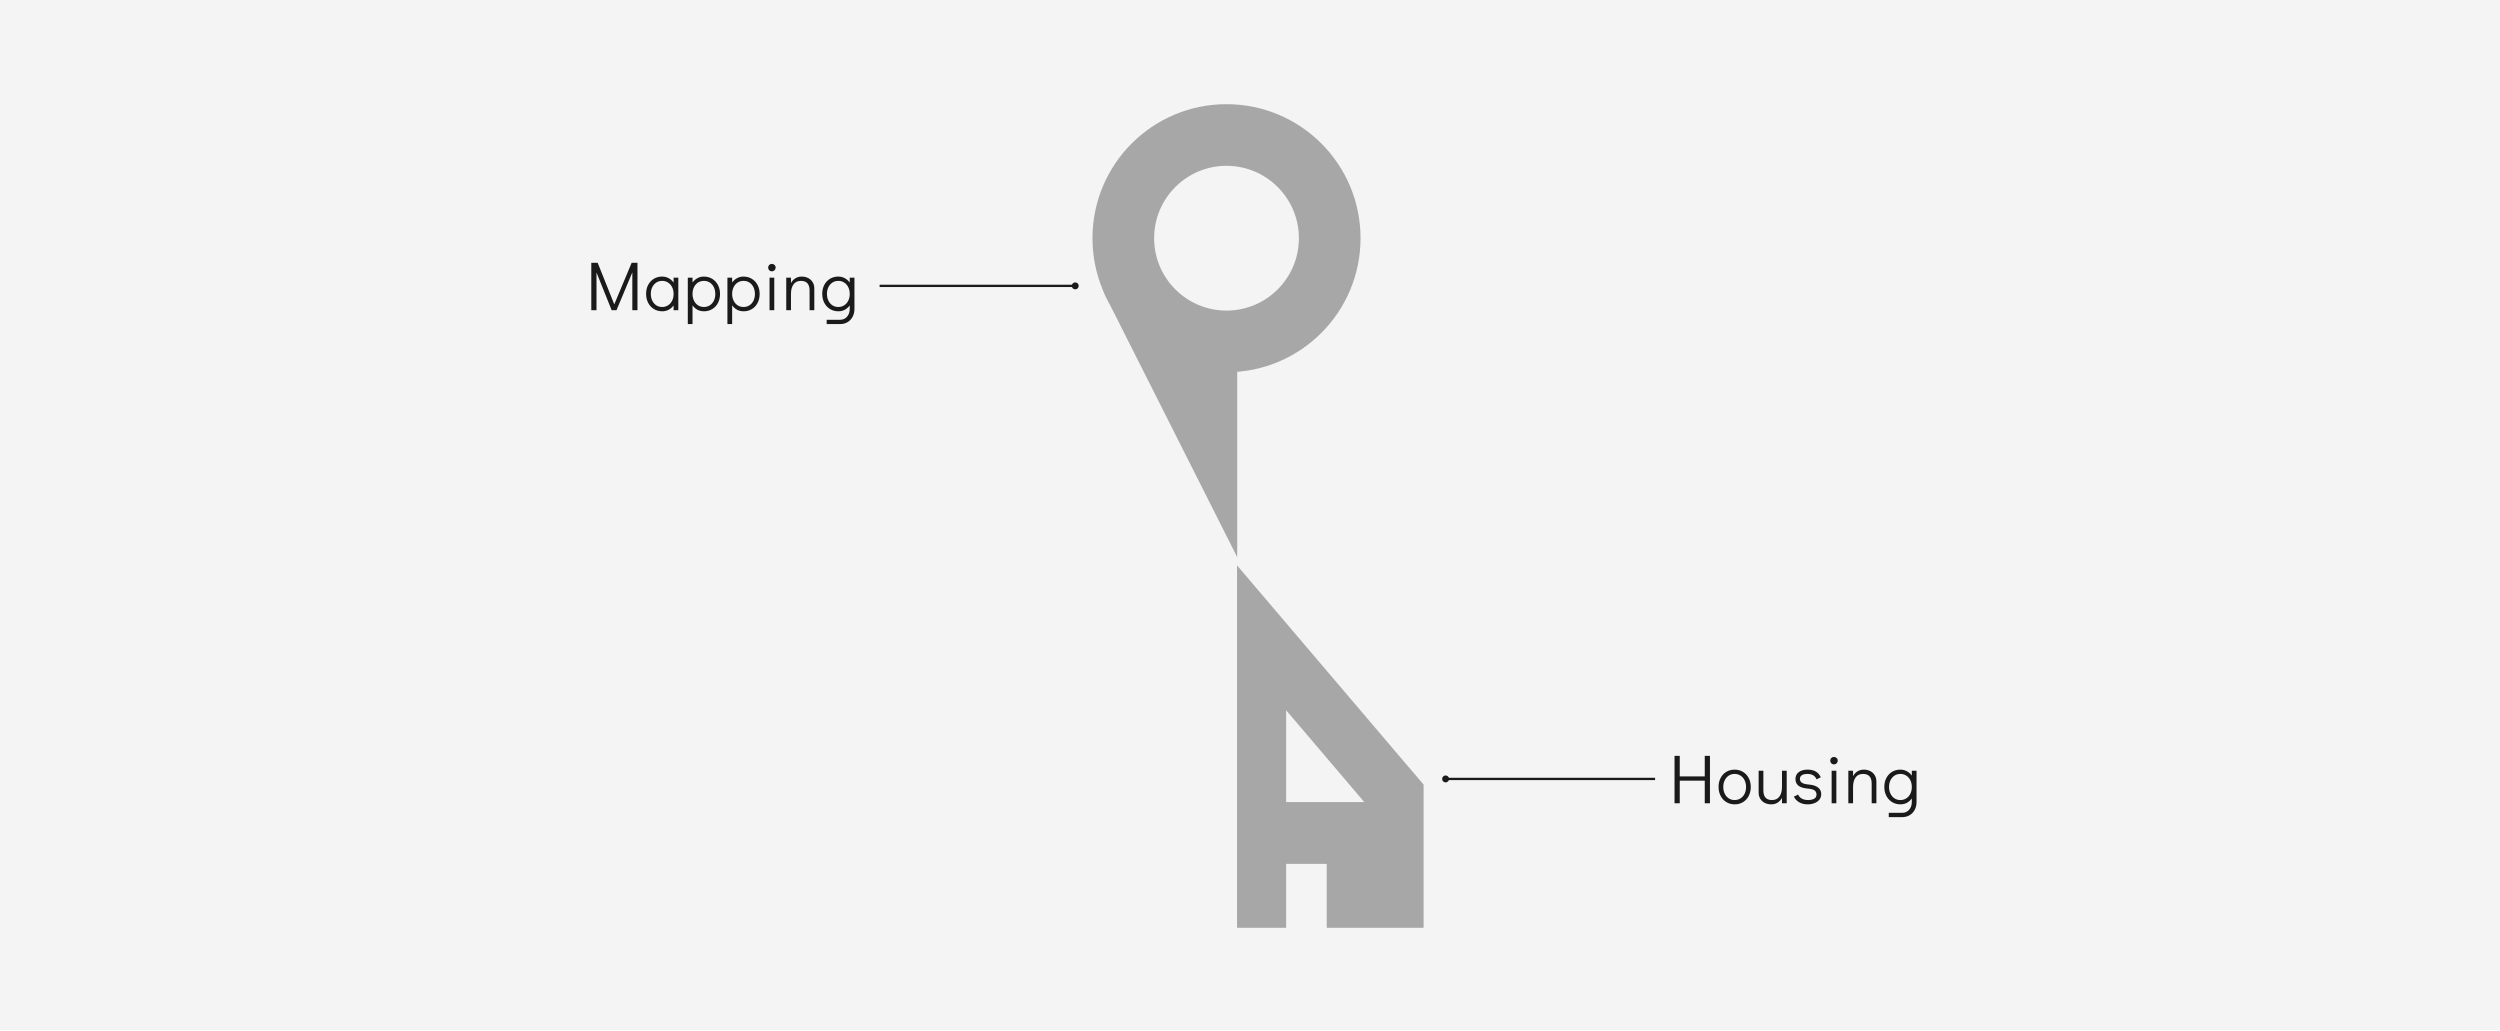
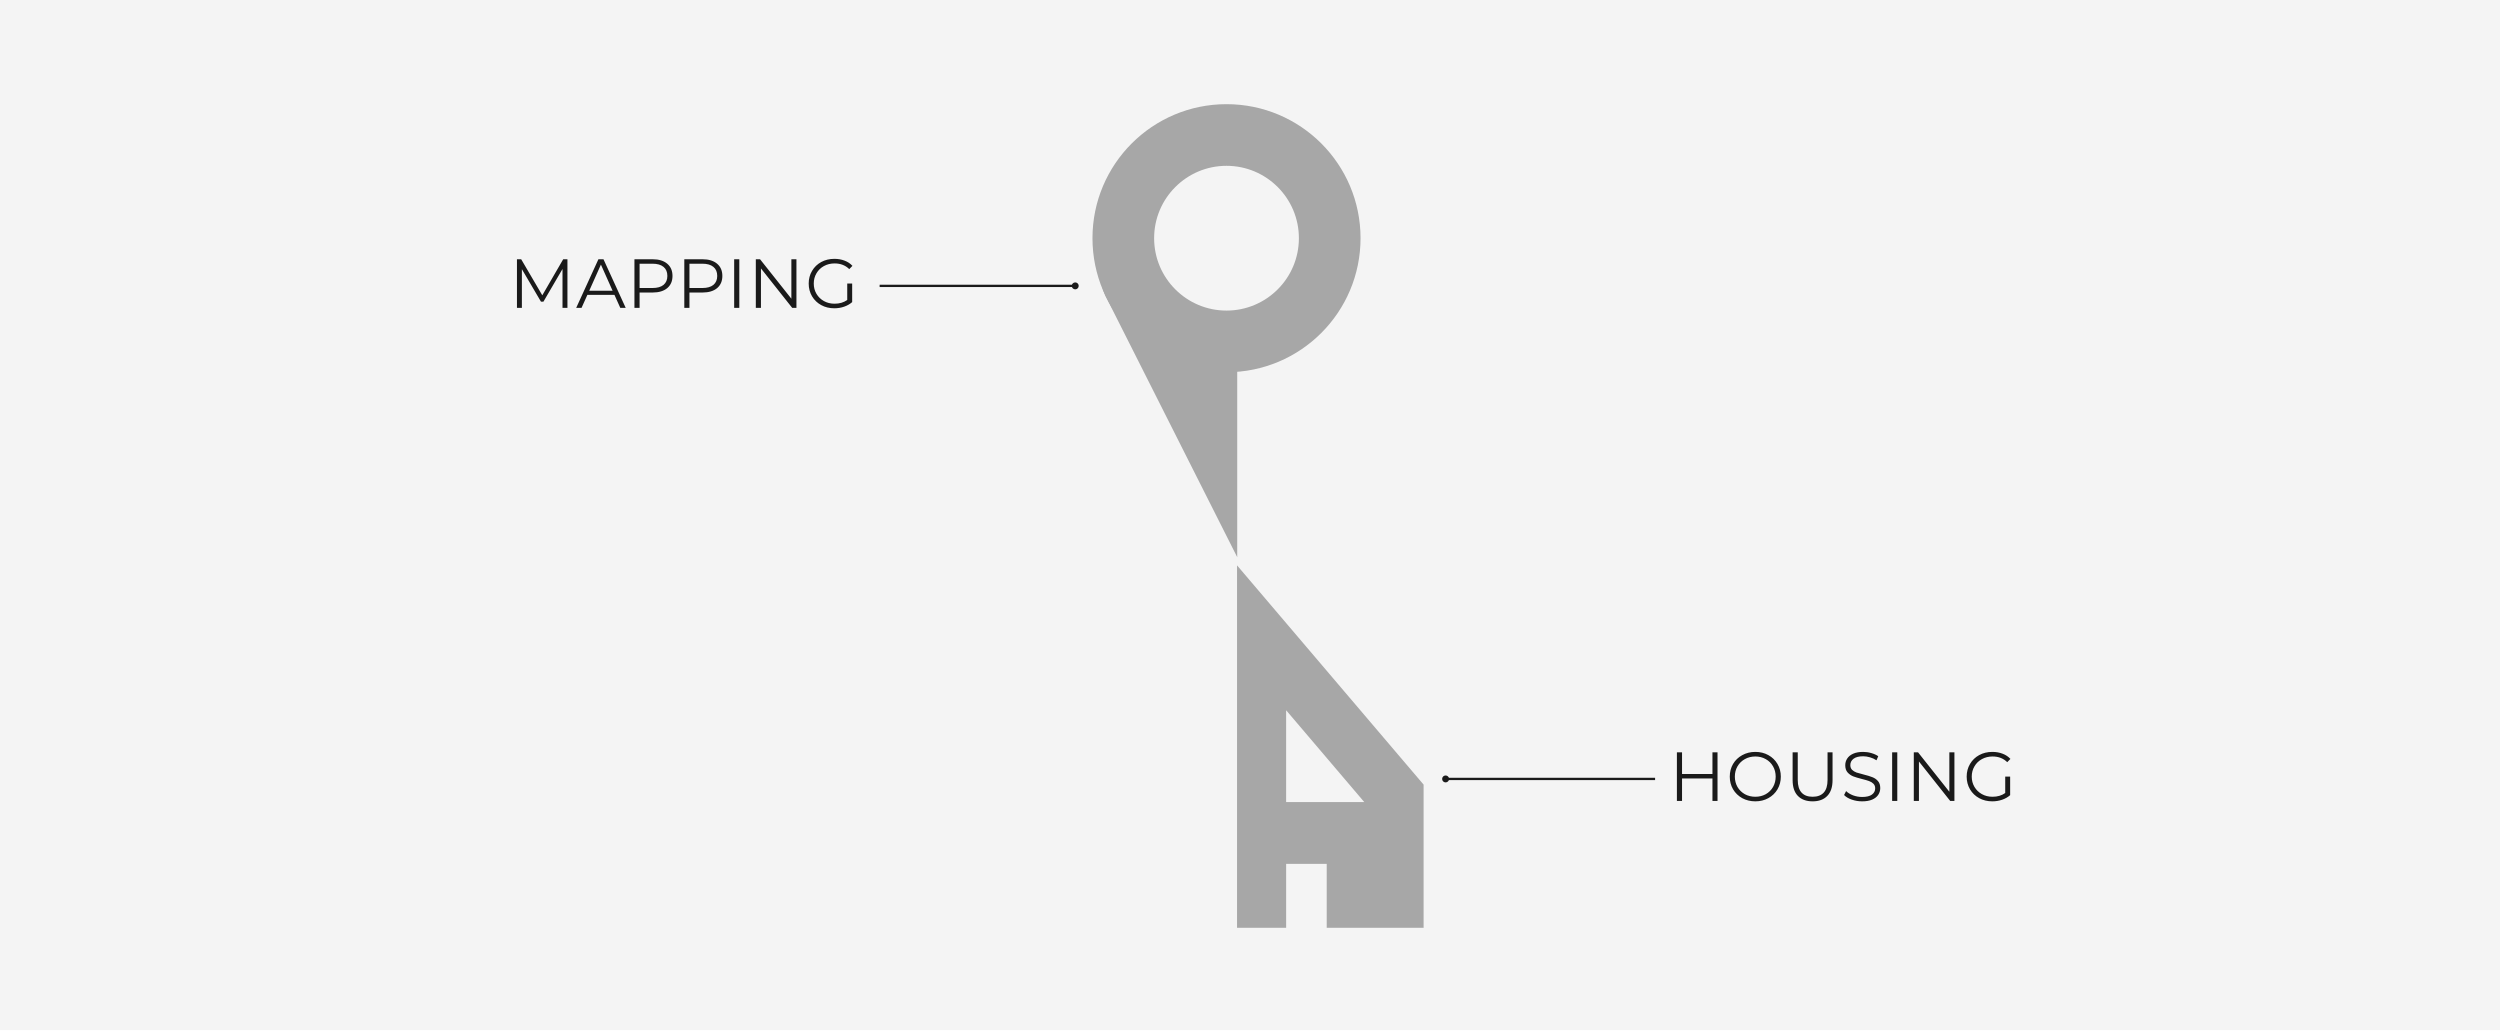
<svg xmlns="http://www.w3.org/2000/svg" width="1080" height="445" viewBox="0 0 1080 445" fill="none">
  <rect width="1080" height="445" fill="#F4F4F4" />
-   <path d="M723.4 347V326.54H725.65V335.39H736.45V326.54H738.7V347H736.45V337.25H725.65V347H723.4ZM749.408 347.48C748.068 347.48 746.868 347.16 745.808 346.52C744.748 345.88 743.918 344.99 743.318 343.85C742.718 342.69 742.418 341.39 742.418 339.95C742.418 338.51 742.708 337.23 743.288 336.11C743.888 334.97 744.708 334.08 745.748 333.44C746.808 332.8 748.008 332.48 749.348 332.48C750.688 332.48 751.888 332.8 752.948 333.44C754.008 334.08 754.838 334.97 755.438 336.11C756.038 337.25 756.338 338.54 756.338 339.98C756.338 341.42 756.038 342.71 755.438 343.85C754.858 344.99 754.038 345.88 752.978 346.52C751.938 347.16 750.748 347.48 749.408 347.48ZM749.348 345.62C750.308 345.62 751.158 345.38 751.898 344.9C752.658 344.42 753.248 343.75 753.668 342.89C754.088 342.03 754.298 341.06 754.298 339.98C754.298 338.9 754.088 337.93 753.668 337.07C753.248 336.21 752.658 335.54 751.898 335.06C751.158 334.58 750.308 334.34 749.348 334.34C748.408 334.34 747.568 334.58 746.828 335.06C746.088 335.54 745.508 336.21 745.088 337.07C744.668 337.91 744.458 338.87 744.458 339.95C744.458 341.05 744.668 342.03 745.088 342.89C745.508 343.75 746.088 344.42 746.828 344.9C747.568 345.38 748.408 345.62 749.348 345.62ZM771.855 332.96V347H769.815V344.66C769.335 345.56 768.695 346.26 767.895 346.76C767.115 347.24 766.205 347.48 765.165 347.48C764.185 347.48 763.275 347.28 762.435 346.88C761.615 346.48 760.955 345.89 760.455 345.11C759.975 344.33 759.735 343.41 759.735 342.35V332.96H761.775V341.45C761.775 344.23 763.015 345.62 765.495 345.62C766.935 345.62 768.015 345.11 768.735 344.09C769.455 343.07 769.815 341.7 769.815 339.98V332.96H771.855ZM780.888 347.48C779.528 347.48 778.328 347.19 777.288 346.61C776.268 346.03 775.488 345.21 774.948 344.15L776.778 343.25C777.518 344.83 778.968 345.62 781.128 345.62C782.168 345.62 783.028 345.43 783.708 345.05C784.388 344.67 784.728 344.08 784.728 343.28C784.728 342.46 784.448 341.85 783.888 341.45C783.348 341.05 782.388 340.79 781.008 340.67C779.088 340.51 777.708 340.08 776.868 339.38C776.048 338.68 775.638 337.75 775.638 336.59C775.638 335.29 776.108 334.28 777.048 333.56C777.988 332.84 779.278 332.48 780.918 332.48C783.698 332.48 785.588 333.58 786.588 335.78L784.758 336.68C784.418 335.88 783.918 335.29 783.258 334.91C782.618 334.53 781.788 334.34 780.768 334.34C779.728 334.34 778.928 334.53 778.368 334.91C777.828 335.29 777.558 335.83 777.558 336.53C777.558 337.19 777.848 337.73 778.428 338.15C779.028 338.55 780.048 338.81 781.488 338.93C783.268 339.09 784.588 339.53 785.448 340.25C786.328 340.95 786.768 341.88 786.768 343.04C786.768 343.98 786.498 344.79 785.958 345.47C785.418 346.13 784.698 346.63 783.798 346.97C782.898 347.31 781.928 347.48 780.888 347.48ZM791.264 347V332.96H793.304V347H791.264ZM792.284 330.23C791.824 330.23 791.434 330.07 791.114 329.75C790.814 329.43 790.664 329.04 790.664 328.58C790.664 328.14 790.814 327.77 791.114 327.47C791.434 327.15 791.824 326.99 792.284 326.99C792.724 326.99 793.104 327.15 793.424 327.47C793.744 327.77 793.904 328.15 793.904 328.61C793.904 329.05 793.744 329.43 793.424 329.75C793.104 330.07 792.724 330.23 792.284 330.23ZM805.172 332.48C806.152 332.48 807.052 332.68 807.872 333.08C808.712 333.48 809.372 334.07 809.852 334.85C810.352 335.63 810.602 336.55 810.602 337.61V347H808.562V338.51C808.562 335.73 807.322 334.34 804.842 334.34C803.402 334.34 802.322 334.85 801.602 335.87C800.882 336.89 800.522 338.26 800.522 339.98V347H798.482V332.96H800.522V335.3C801.002 334.4 801.632 333.71 802.412 333.23C803.212 332.73 804.132 332.48 805.172 332.48ZM827.945 332.96V346.46C827.945 347.72 827.685 348.84 827.165 349.82C826.645 350.82 825.915 351.6 824.975 352.16C824.035 352.72 822.965 353 821.765 353H815.945V351.14H821.765C822.985 351.14 823.975 350.7 824.735 349.82C825.515 348.94 825.905 347.82 825.905 346.46V344.93C825.325 345.73 824.615 346.36 823.775 346.82C822.935 347.26 822.015 347.48 821.015 347.48C819.675 347.48 818.475 347.16 817.415 346.52C816.355 345.88 815.525 344.99 814.925 343.85C814.325 342.71 814.025 341.41 814.025 339.95C814.025 338.51 814.315 337.23 814.895 336.11C815.495 334.97 816.315 334.08 817.355 333.44C818.415 332.8 819.615 332.48 820.955 332.48C821.975 332.48 822.905 332.71 823.745 333.17C824.605 333.61 825.325 334.24 825.905 335.06V332.96H827.945ZM820.955 345.62C821.915 345.62 822.765 345.38 823.505 344.9C824.265 344.42 824.855 343.75 825.275 342.89C825.695 342.03 825.905 341.06 825.905 339.98C825.905 338.9 825.695 337.93 825.275 337.07C824.855 336.21 824.265 335.54 823.505 335.06C822.765 334.58 821.915 334.34 820.955 334.34C820.015 334.34 819.175 334.58 818.435 335.06C817.695 335.54 817.115 336.21 816.695 337.07C816.275 337.91 816.065 338.87 816.065 339.95C816.065 341.05 816.275 342.03 816.695 342.89C817.115 343.75 817.695 344.42 818.435 344.9C819.175 345.38 820.015 345.62 820.955 345.62Z" fill="#1A1A1A" />
-   <path d="M272.868 113.54H275.388V134H273.168V117.65L266.328 134H264.228L257.688 117.71V134H255.438V113.54H258.198L265.368 131.48L272.868 113.54ZM293.034 119.96V134H290.994V131.93C290.414 132.73 289.704 133.36 288.864 133.82C288.024 134.26 287.104 134.48 286.104 134.48C284.764 134.48 283.564 134.16 282.504 133.52C281.444 132.88 280.614 131.99 280.014 130.85C279.414 129.71 279.114 128.41 279.114 126.95C279.114 125.51 279.404 124.23 279.984 123.11C280.584 121.97 281.404 121.08 282.444 120.44C283.504 119.8 284.704 119.48 286.044 119.48C287.064 119.48 287.994 119.71 288.834 120.17C289.694 120.61 290.414 121.24 290.994 122.06V119.96H293.034ZM286.044 132.62C287.004 132.62 287.854 132.38 288.594 131.9C289.354 131.42 289.944 130.75 290.364 129.89C290.784 129.03 290.994 128.06 290.994 126.98C290.994 125.9 290.784 124.93 290.364 124.07C289.944 123.21 289.354 122.54 288.594 122.06C287.854 121.58 287.004 121.34 286.044 121.34C285.104 121.34 284.264 121.58 283.524 122.06C282.784 122.54 282.204 123.21 281.784 124.07C281.364 124.91 281.154 125.87 281.154 126.95C281.154 128.05 281.364 129.03 281.784 129.89C282.204 130.75 282.784 131.42 283.524 131.9C284.264 132.38 285.104 132.62 286.044 132.62ZM304.06 119.48C305.4 119.48 306.6 119.8 307.66 120.44C308.72 121.08 309.55 121.97 310.15 123.11C310.75 124.25 311.05 125.55 311.05 127.01C311.05 128.45 310.75 129.74 310.15 130.88C309.57 132 308.75 132.88 307.69 133.52C306.65 134.16 305.46 134.48 304.12 134.48C303.1 134.48 302.16 134.26 301.3 133.82C300.46 133.36 299.75 132.72 299.17 131.9V140H297.13V119.96H299.17V122.03C299.75 121.23 300.46 120.61 301.3 120.17C302.14 119.71 303.06 119.48 304.06 119.48ZM304.12 132.62C305.06 132.62 305.9 132.38 306.64 131.9C307.38 131.42 307.96 130.76 308.38 129.92C308.8 129.06 309.01 128.09 309.01 127.01C309.01 125.91 308.8 124.93 308.38 124.07C307.96 123.21 307.38 122.54 306.64 122.06C305.9 121.58 305.06 121.34 304.12 121.34C303.16 121.34 302.3 121.58 301.54 122.06C300.8 122.54 300.22 123.21 299.8 124.07C299.38 124.93 299.17 125.9 299.17 126.98C299.17 128.06 299.38 129.03 299.8 129.89C300.22 130.75 300.8 131.42 301.54 131.9C302.3 132.38 303.16 132.62 304.12 132.62ZM321.177 119.48C322.517 119.48 323.717 119.8 324.777 120.44C325.837 121.08 326.667 121.97 327.267 123.11C327.867 124.25 328.167 125.55 328.167 127.01C328.167 128.45 327.867 129.74 327.267 130.88C326.687 132 325.867 132.88 324.807 133.52C323.767 134.16 322.577 134.48 321.237 134.48C320.217 134.48 319.277 134.26 318.417 133.82C317.577 133.36 316.867 132.72 316.287 131.9V140H314.247V119.96H316.287V122.03C316.867 121.23 317.577 120.61 318.417 120.17C319.257 119.71 320.177 119.48 321.177 119.48ZM321.237 132.62C322.177 132.62 323.017 132.38 323.757 131.9C324.497 131.42 325.077 130.76 325.497 129.92C325.917 129.06 326.127 128.09 326.127 127.01C326.127 125.91 325.917 124.93 325.497 124.07C325.077 123.21 324.497 122.54 323.757 122.06C323.017 121.58 322.177 121.34 321.237 121.34C320.277 121.34 319.417 121.58 318.657 122.06C317.917 122.54 317.337 123.21 316.917 124.07C316.497 124.93 316.287 125.9 316.287 126.98C316.287 128.06 316.497 129.03 316.917 129.89C317.337 130.75 317.917 131.42 318.657 131.9C319.417 132.38 320.277 132.62 321.237 132.62ZM332.443 134V119.96H334.483V134H332.443ZM333.463 117.23C333.003 117.23 332.613 117.07 332.293 116.75C331.993 116.43 331.843 116.04 331.843 115.58C331.843 115.14 331.993 114.77 332.293 114.47C332.613 114.15 333.003 113.99 333.463 113.99C333.903 113.99 334.283 114.15 334.603 114.47C334.923 114.77 335.083 115.15 335.083 115.61C335.083 116.05 334.923 116.43 334.603 116.75C334.283 117.07 333.903 117.23 333.463 117.23ZM346.35 119.48C347.33 119.48 348.23 119.68 349.05 120.08C349.89 120.48 350.55 121.07 351.03 121.85C351.53 122.63 351.78 123.55 351.78 124.61V134H349.74V125.51C349.74 122.73 348.5 121.34 346.02 121.34C344.58 121.34 343.5 121.85 342.78 122.87C342.06 123.89 341.7 125.26 341.7 126.98V134H339.66V119.96H341.7V122.3C342.18 121.4 342.81 120.71 343.59 120.23C344.39 119.73 345.31 119.48 346.35 119.48ZM369.124 119.96V133.46C369.124 134.72 368.864 135.84 368.344 136.82C367.824 137.82 367.094 138.6 366.154 139.16C365.214 139.72 364.144 140 362.944 140H357.124V138.14H362.944C364.164 138.14 365.154 137.7 365.914 136.82C366.694 135.94 367.084 134.82 367.084 133.46V131.93C366.504 132.73 365.794 133.36 364.954 133.82C364.114 134.26 363.194 134.48 362.194 134.48C360.854 134.48 359.654 134.16 358.594 133.52C357.534 132.88 356.704 131.99 356.104 130.85C355.504 129.71 355.204 128.41 355.204 126.95C355.204 125.51 355.494 124.23 356.074 123.11C356.674 121.97 357.494 121.08 358.534 120.44C359.594 119.8 360.794 119.48 362.134 119.48C363.154 119.48 364.084 119.71 364.924 120.17C365.784 120.61 366.504 121.24 367.084 122.06V119.96H369.124ZM362.134 132.62C363.094 132.62 363.944 132.38 364.684 131.9C365.444 131.42 366.034 130.75 366.454 129.89C366.874 129.03 367.084 128.06 367.084 126.98C367.084 125.9 366.874 124.93 366.454 124.07C366.034 123.21 365.444 122.54 364.684 122.06C363.944 121.58 363.094 121.34 362.134 121.34C361.194 121.34 360.354 121.58 359.614 122.06C358.874 122.54 358.294 123.21 357.874 124.07C357.454 124.91 357.244 125.87 357.244 126.95C357.244 128.05 357.454 129.03 357.874 129.89C358.294 130.75 358.874 131.42 359.614 131.9C360.354 132.38 361.194 132.62 362.134 132.62Z" fill="#1A1A1A" />
+   <path d="M741.97 325V346H739.78V336.31H726.64V346H724.42V325H726.64V334.36H739.78V325H741.97ZM758.304 346.18C756.224 346.18 754.334 345.72 752.634 344.8C750.954 343.86 749.634 342.58 748.674 340.96C747.734 339.34 747.264 337.52 747.264 335.5C747.264 333.48 747.734 331.66 748.674 330.04C749.634 328.42 750.954 327.15 752.634 326.23C754.334 325.29 756.224 324.82 758.304 324.82C760.384 324.82 762.254 325.28 763.914 326.2C765.594 327.12 766.914 328.4 767.874 330.04C768.834 331.66 769.314 333.48 769.314 335.5C769.314 337.52 768.834 339.35 767.874 340.99C766.914 342.61 765.594 343.88 763.914 344.8C762.254 345.72 760.384 346.18 758.304 346.18ZM758.304 344.2C759.964 344.2 761.464 343.83 762.804 343.09C764.144 342.33 765.194 341.29 765.954 339.97C766.714 338.63 767.094 337.14 767.094 335.5C767.094 333.86 766.714 332.38 765.954 331.06C765.194 329.72 764.144 328.68 762.804 327.94C761.464 327.18 759.964 326.8 758.304 326.8C756.644 326.8 755.134 327.18 753.774 327.94C752.434 328.68 751.374 329.72 750.594 331.06C749.834 332.38 749.454 333.86 749.454 335.5C749.454 337.14 749.834 338.63 750.594 339.97C751.374 341.29 752.434 342.33 753.774 343.09C755.134 343.83 756.644 344.2 758.304 344.2ZM783.05 346.18C780.33 346.18 778.21 345.4 776.69 343.84C775.17 342.28 774.41 340.01 774.41 337.03V325H776.63V336.94C776.63 339.38 777.18 341.2 778.28 342.4C779.38 343.6 780.97 344.2 783.05 344.2C785.15 344.2 786.75 343.6 787.85 342.4C788.95 341.2 789.5 339.38 789.5 336.94V325H791.66V337.03C791.66 340.01 790.9 342.28 789.38 343.84C787.88 345.4 785.77 346.18 783.05 346.18ZM804.44 346.18C802.88 346.18 801.38 345.93 799.94 345.43C798.52 344.93 797.42 344.27 796.64 343.45L797.51 341.74C798.27 342.5 799.28 343.12 800.54 343.6C801.8 344.06 803.1 344.29 804.44 344.29C806.32 344.29 807.73 343.95 808.67 343.27C809.61 342.57 810.08 341.67 810.08 340.57C810.08 339.73 809.82 339.06 809.3 338.56C808.8 338.06 808.18 337.68 807.44 337.42C806.7 337.14 805.67 336.84 804.35 336.52C802.77 336.12 801.51 335.74 800.57 335.38C799.63 335 798.82 334.43 798.14 333.67C797.48 332.91 797.15 331.88 797.15 330.58C797.15 329.52 797.43 328.56 797.99 327.7C798.55 326.82 799.41 326.12 800.57 325.6C801.73 325.08 803.17 324.82 804.89 324.82C806.09 324.82 807.26 324.99 808.4 325.33C809.56 325.65 810.56 326.1 811.4 326.68L810.65 328.45C809.77 327.87 808.83 327.44 807.83 327.16C806.83 326.86 805.85 326.71 804.89 326.71C803.05 326.71 801.66 327.07 800.72 327.79C799.8 328.49 799.34 329.4 799.34 330.52C799.34 331.36 799.59 332.04 800.09 332.56C800.61 333.06 801.25 333.45 802.01 333.73C802.79 333.99 803.83 334.28 805.13 334.6C806.67 334.98 807.91 335.36 808.85 335.74C809.81 336.1 810.62 336.66 811.28 337.42C811.94 338.16 812.27 339.17 812.27 340.45C812.27 341.51 811.98 342.48 811.4 343.36C810.84 344.22 809.97 344.91 808.79 345.43C807.61 345.93 806.16 346.18 804.44 346.18ZM817.407 325H819.627V346H817.407V325ZM844.31 325V346H842.48L828.98 328.96V346H826.76V325H828.59L842.12 342.04V325H844.31ZM866.254 335.5H868.384V343.51C867.404 344.37 866.244 345.03 864.904 345.49C863.564 345.95 862.154 346.18 860.674 346.18C858.574 346.18 856.684 345.72 855.004 344.8C853.324 343.88 852.004 342.61 851.044 340.99C850.084 339.35 849.604 337.52 849.604 335.5C849.604 333.48 850.084 331.66 851.044 330.04C852.004 328.4 853.324 327.12 855.004 326.2C856.684 325.28 858.584 324.82 860.704 324.82C862.304 324.82 863.774 325.08 865.114 325.6C866.454 326.1 867.584 326.85 868.504 327.85L867.124 329.26C865.464 327.62 863.354 326.8 860.794 326.8C859.094 326.8 857.554 327.18 856.174 327.94C854.814 328.68 853.744 329.72 852.964 331.06C852.184 332.38 851.794 333.86 851.794 335.5C851.794 337.14 852.184 338.62 852.964 339.94C853.744 341.26 854.814 342.3 856.174 343.06C857.534 343.82 859.064 344.2 860.764 344.2C862.924 344.2 864.754 343.66 866.254 342.58V335.5Z" fill="#1A1A1A" />
+   <path d="M245.133 112V133H243.003V116.2L234.753 130.33H233.703L225.453 116.29V133H223.323V112H225.153L234.273 127.57L243.303 112H245.133ZM265.445 127.39H253.745L251.225 133H248.915L258.515 112H260.705L270.305 133H267.965L265.445 127.39ZM264.635 125.59L259.595 114.31L254.555 125.59H264.635ZM281.939 112C284.619 112 286.719 112.64 288.239 113.92C289.759 115.2 290.519 116.96 290.519 119.2C290.519 121.44 289.759 123.2 288.239 124.48C286.719 125.74 284.619 126.37 281.939 126.37H276.299V133H274.079V112H281.939ZM281.879 124.42C283.959 124.42 285.549 123.97 286.649 123.07C287.749 122.15 288.299 120.86 288.299 119.2C288.299 117.5 287.749 116.2 286.649 115.3C285.549 114.38 283.959 113.92 281.879 113.92H276.299V124.42H281.879ZM303.48 112C306.16 112 308.26 112.64 309.78 113.92C311.3 115.2 312.06 116.96 312.06 119.2C312.06 121.44 311.3 123.2 309.78 124.48C308.26 125.74 306.16 126.37 303.48 126.37H297.84V133H295.62V112H303.48ZM303.42 124.42C305.5 124.42 307.09 123.97 308.19 123.07C309.29 122.15 309.84 120.86 309.84 119.2C309.84 117.5 309.29 116.2 308.19 115.3C307.09 114.38 305.5 113.92 303.42 113.92H297.84V124.42H303.42ZM317.16 112H319.38V133H317.16V112ZM344.063 112V133H342.233L328.733 115.96V133H326.513V112H328.343L341.873 129.04V112H344.063ZM366.007 122.5H368.137V130.51C367.157 131.37 365.997 132.03 364.657 132.49C363.317 132.95 361.907 133.18 360.427 133.18C358.327 133.18 356.437 132.72 354.757 131.8C353.077 130.88 351.757 129.61 350.797 127.99C349.837 126.35 349.357 124.52 349.357 122.5C349.357 120.48 349.837 118.66 350.797 117.04C351.757 115.4 353.077 114.12 354.757 113.2C356.437 112.28 358.337 111.82 360.457 111.82C362.057 111.82 363.527 112.08 364.867 112.6C366.207 113.1 367.337 113.85 368.257 114.85L366.877 116.26C365.217 114.62 363.107 113.8 360.547 113.8C358.847 113.8 357.307 114.18 355.927 114.94C354.567 115.68 353.497 116.72 352.717 118.06C351.937 119.38 351.547 120.86 351.547 122.5C351.547 124.14 351.937 125.62 352.717 126.94C353.497 128.26 354.567 129.3 355.927 130.06C357.287 130.82 358.817 131.2 360.517 131.2C362.677 131.2 364.507 130.66 366.007 129.58V122.5Z" fill="#1A1A1A" />
  <rect x="624" y="336" width="91" height="1" fill="#1A1A1A" />
  <circle cx="624.5" cy="336.5" r="1.5" fill="#1A1A1A" />
  <circle cx="464.5" cy="123.5" r="1.5" fill="#1A1A1A" />
  <rect x="380" y="123" width="85" height="1" fill="#1A1A1A" />
  <path d="M534.406 244.241V400.796H615V338.961L534.406 244.241Z" fill="#A7A7A7" />
  <path d="M555.613 346.502H589.37L572.491 326.665L555.613 306.828V346.502Z" fill="#F4F4F4" />
  <rect x="555.611" y="373.189" width="17.528" height="28.42" fill="#F4F4F4" />
  <circle cx="529.852" cy="102.903" r="57.903" fill="#A7A7A7" />
  <path d="M534.484 240.713L477.702 128.095C471.876 116.542 480.274 102.904 493.213 102.904H534.484V240.713Z" fill="#A7A7A7" />
  <circle cx="529.852" cy="102.903" r="31.268" fill="#F4F4F4" />
</svg>
